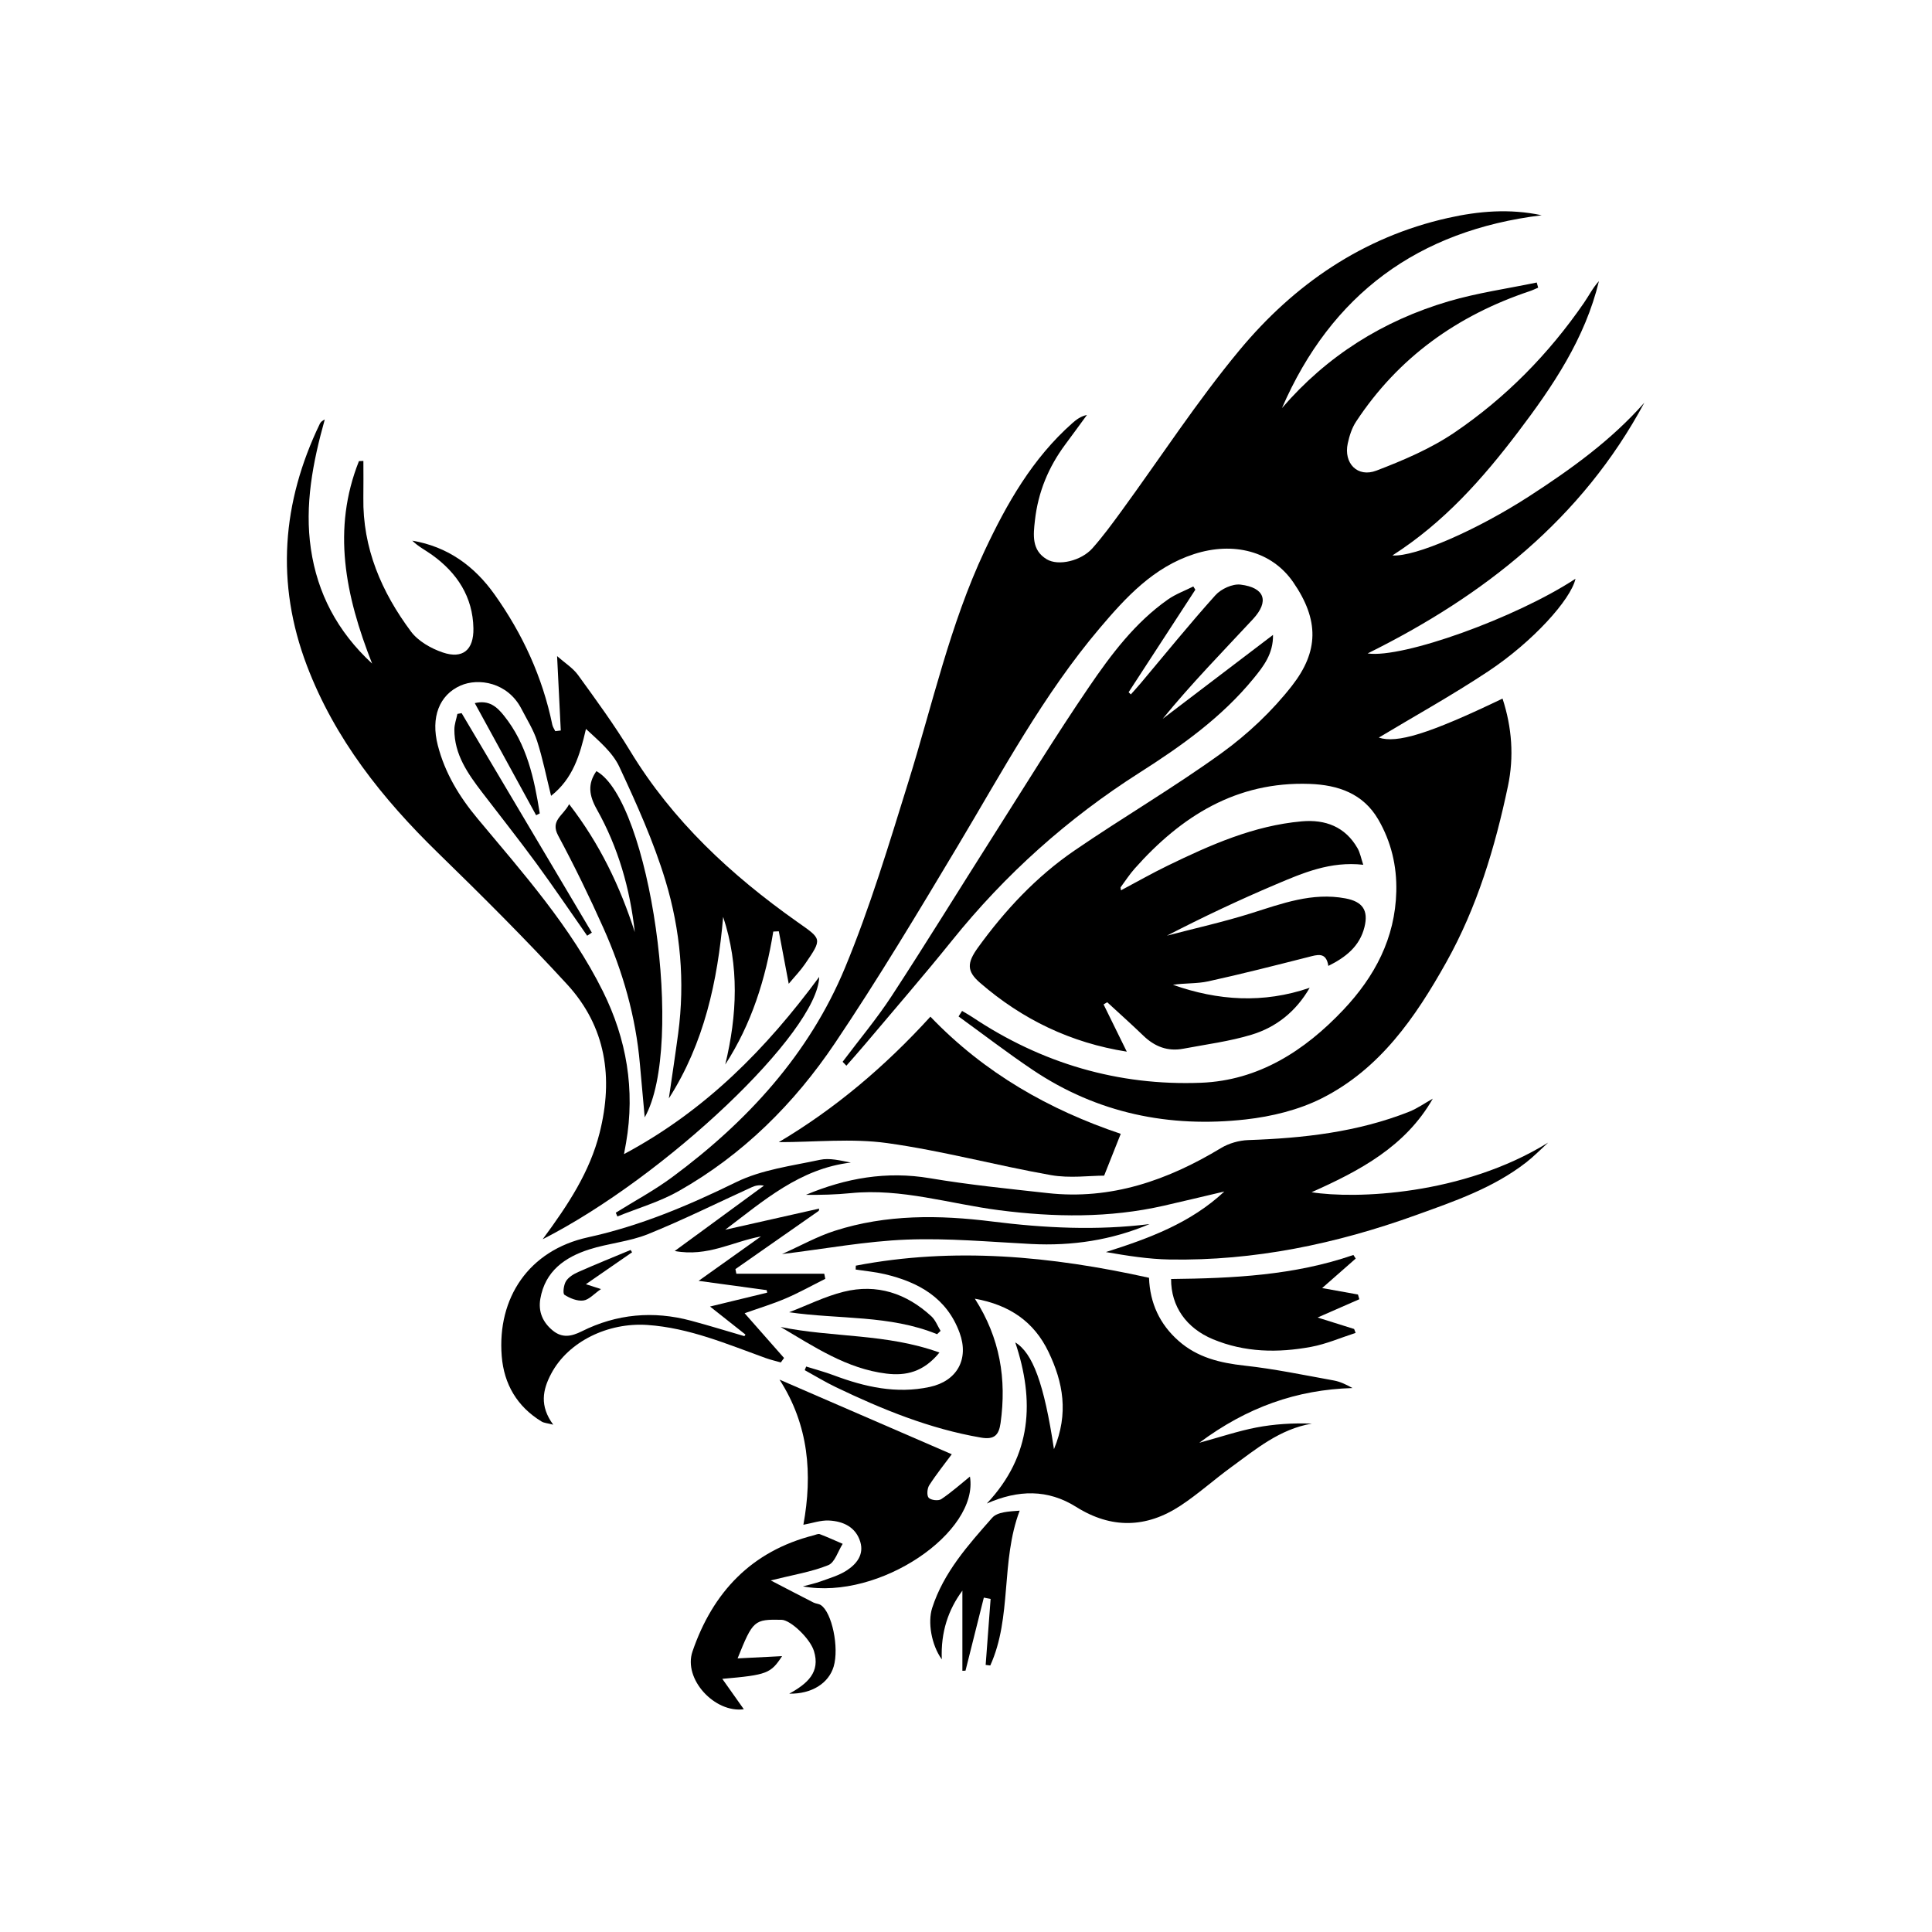
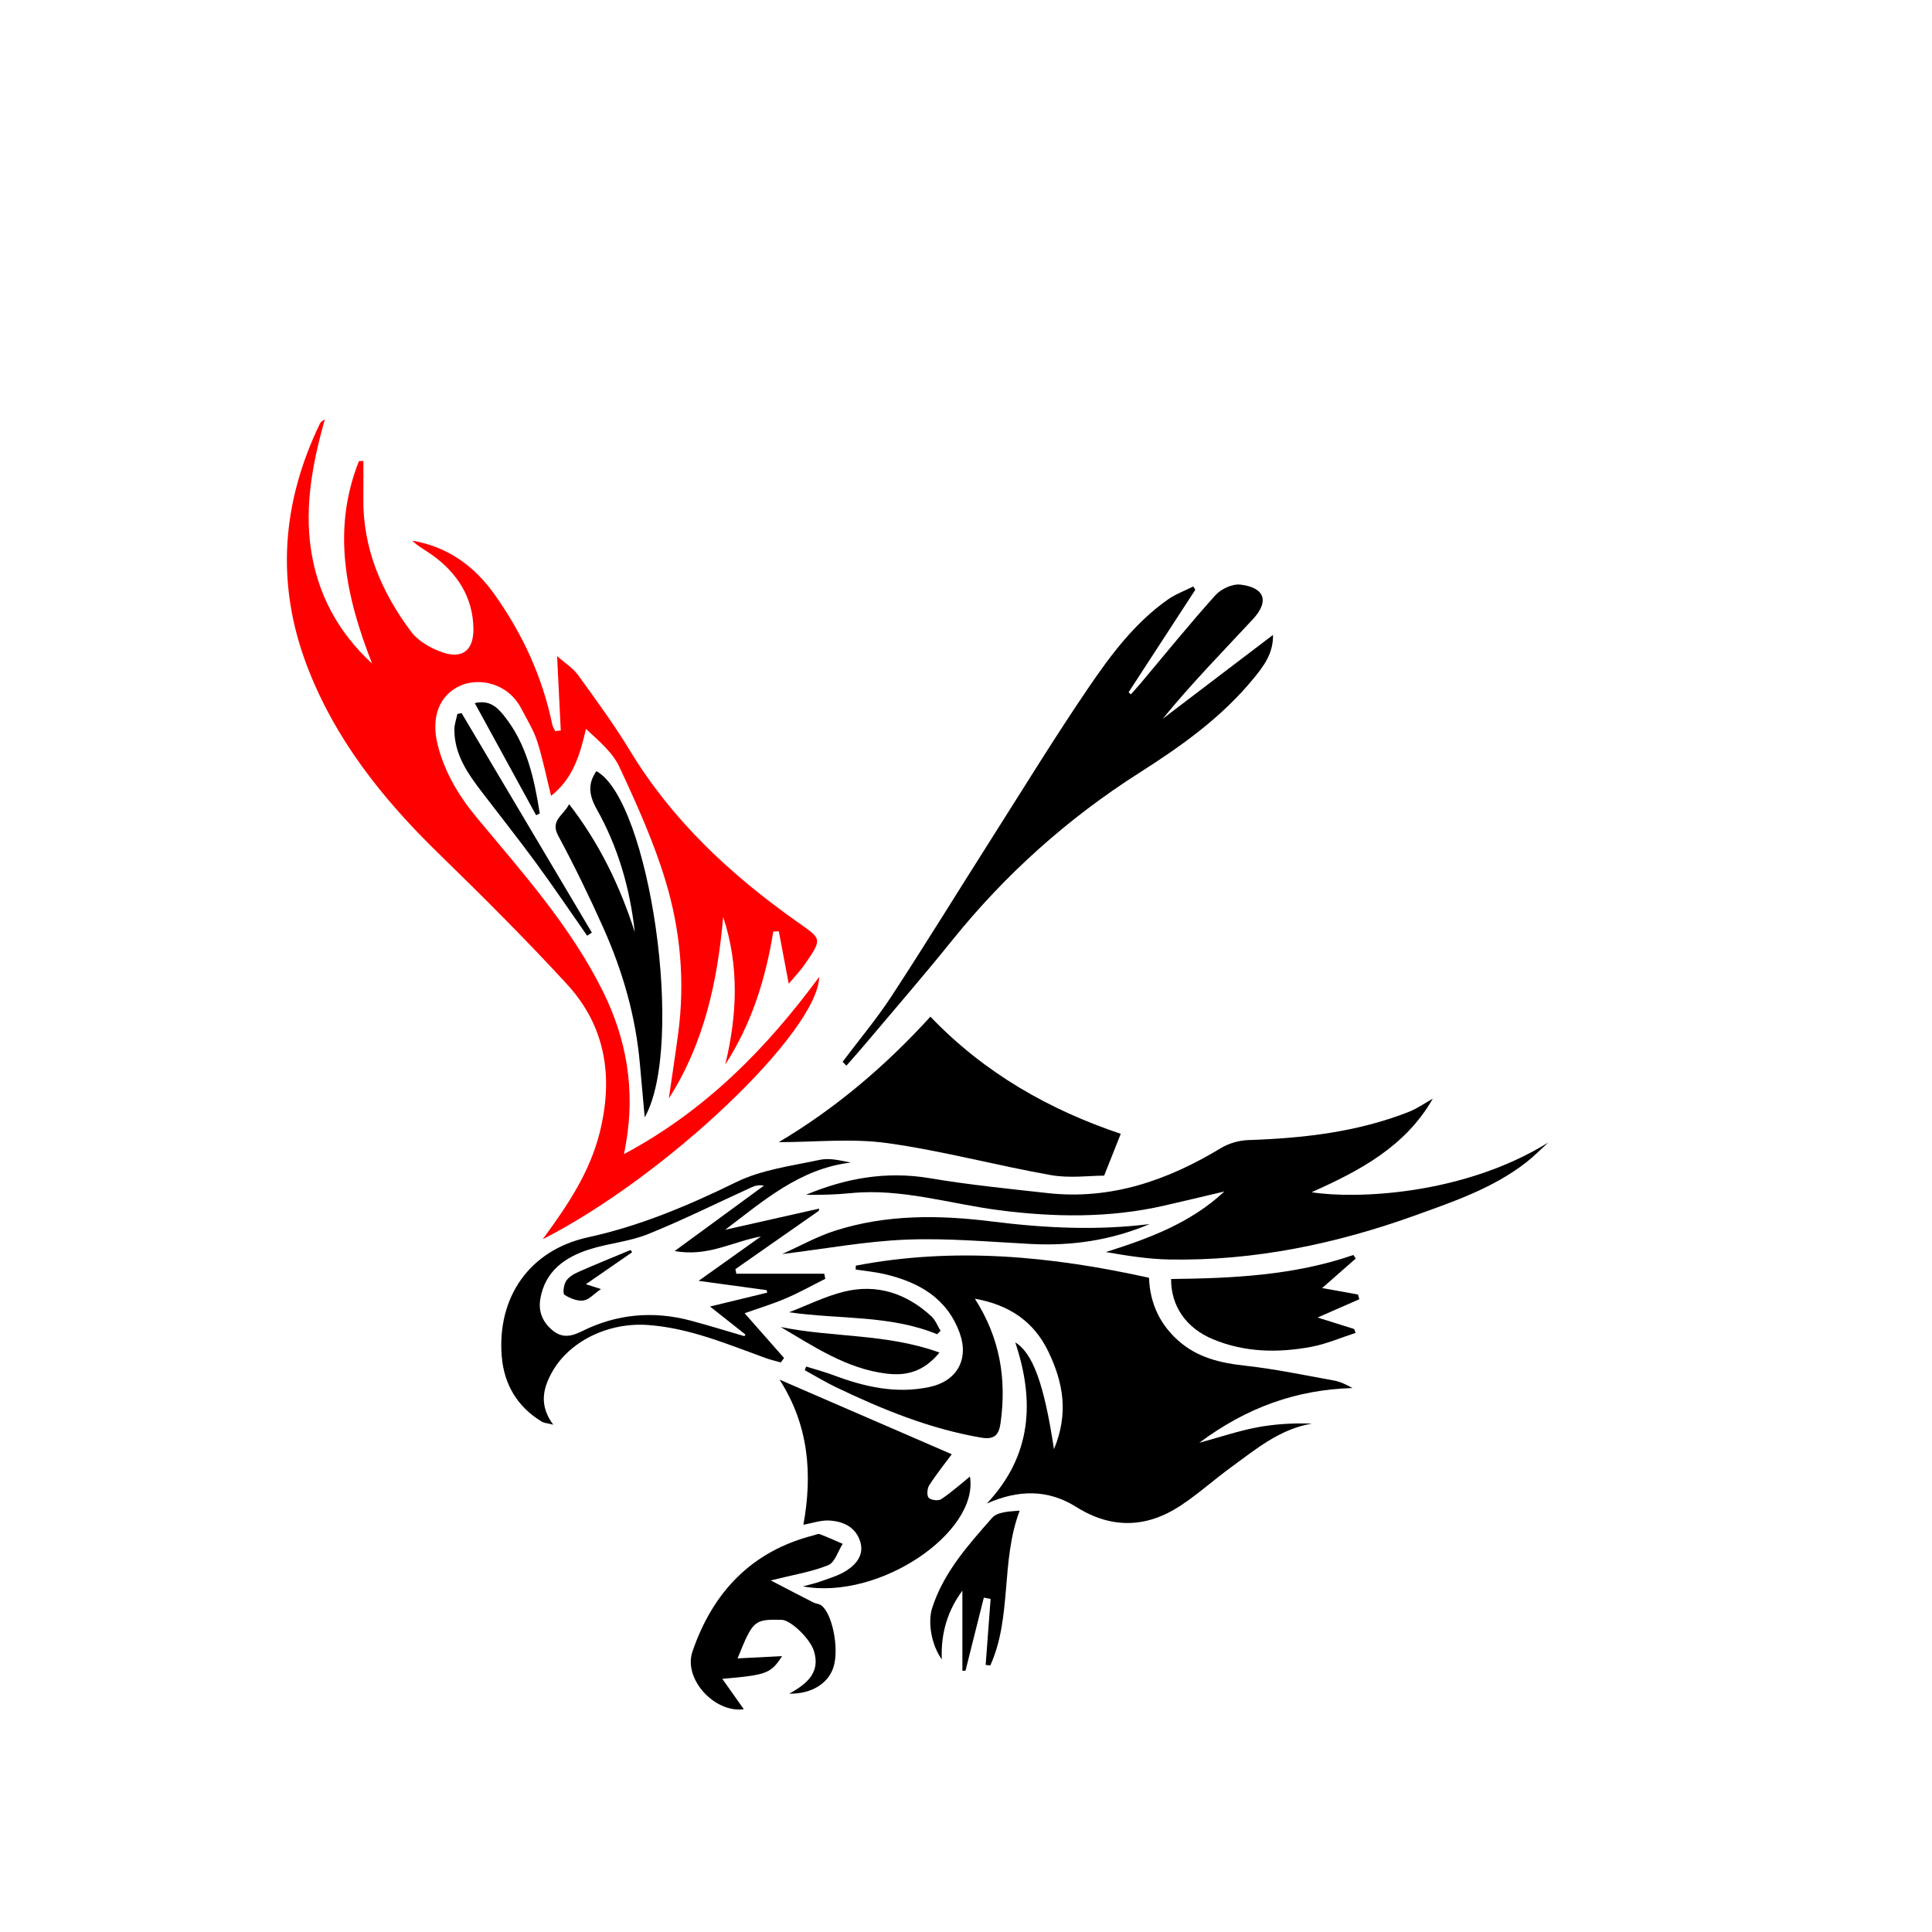
<svg xmlns="http://www.w3.org/2000/svg" version="1.1" id="Layer_1" x="0px" y="0px" width="864px" height="864px" viewBox="0 0 864 864" enable-background="new 0 0 864 864" xml:space="preserve">
-   <path fill-rule="evenodd" clip-rule="evenodd" d="M275.38,542.326c8.417-5.257,17.231-9.979,25.184-15.862  c33.52-24.799,61.258-54.948,77.341-93.712c11.202-27.001,19.651-55.202,28.351-83.171c10.768-34.62,18.546-70.207,34.062-103.253  c9.947-21.186,21.417-41.338,39.248-57.106c1.806-1.597,3.734-3.056,6.518-3.647c-3.216,4.387-6.406,8.793-9.655,13.156  c-7.529,10.113-12.18,21.342-13.596,33.93c-0.749,6.653-1.507,13.37,5.254,17.439c5.253,3.163,15.459,0.714,20.452-4.912  c4.628-5.214,8.776-10.876,12.894-16.517c17.56-24.05,33.848-49.146,52.825-72.013c24.437-29.443,55.135-50.621,93.26-59.181  c13.702-3.076,27.578-4.271,41.925-1.213c-55.2,6.781-94.058,35.297-116.143,86.236c20.107-23.368,45.209-39.12,74.57-47.761  c12.837-3.778,26.232-5.656,39.373-8.396c0.209,0.769,0.419,1.536,0.626,2.304c-1.256,0.527-2.484,1.139-3.775,1.57  c-32.371,10.832-58.775,29.652-77.669,58.363c-1.862,2.831-2.967,6.344-3.7,9.698c-1.931,8.845,4.319,15.431,12.821,12.179  c12.057-4.611,24.263-9.809,34.878-17.008c22.914-15.541,42.202-35.157,57.96-58.056c2.203-3.202,3.951-6.719,6.665-9.675  c-6.183,25.666-20.611,47.011-36.243,67.597c-15.787,20.792-33.009,40.285-56.105,55.079c10.132,0.745,37.83-11.332,61.446-26.647  c18.546-12.028,36.464-24.916,51.204-41.653c-27.906,51.996-71.838,86.409-123.738,112.128  c15.683,2.301,66.284-15.891,92.954-33.397c-2.051,9.251-18.995,28.117-39.064,41.427c-16.204,10.746-33.263,20.201-48.894,29.599  c8.019,2.666,22.149-1.488,55.333-17.442c4.202,12.895,5.191,25.984,2.414,39.171c-5.774,27.414-13.773,54.072-27.558,78.72  c-13.815,24.7-29.731,47.805-55.711,60.879c-10.336,5.201-22.414,8.14-33.998,9.437c-34.152,3.828-66.382-2.743-95.272-22.163  c-11.299-7.595-22.112-15.908-33.147-23.895c0.523-0.82,1.048-1.642,1.572-2.464c1.524,0.911,3.092,1.756,4.566,2.741  c30.975,20.69,65.28,30.819,102.3,29.38c25.669-1,46.328-14.263,63.676-32.643c14.014-14.848,23.142-31.977,23.648-52.917  c0.279-11.444-2.311-22.234-8.017-32.102c-6.783-11.733-18.063-15.535-30.753-15.986c-32.704-1.162-57.413,14.422-78.233,37.874  c-2.305,2.594-4.207,5.546-6.273,8.348c-0.09,0.121,0.036,0.4,0.157,1.363c7.106-3.771,13.887-7.633,20.89-11.034  c19.101-9.277,38.481-17.908,59.985-19.808c10.479-0.925,19.371,2.377,24.89,11.994c1.184,2.062,1.607,4.56,2.573,7.428  c-14.716-1.657-26.987,3.654-39.138,8.804c-16.385,6.943-32.486,14.551-48.668,22.898c12.559-3.293,25.266-6.116,37.638-10.005  c13.807-4.341,27.313-9.468,42.214-6.665c7.61,1.431,10.36,5.279,8.509,12.791c-2.138,8.689-8.449,13.576-16.163,17.409  c-0.982-6.469-4.958-4.983-9.135-3.926c-14.833,3.758-29.663,7.555-44.605,10.827c-5.083,1.114-10.496,0.725-15.762,1.549  c20.111,7.089,40.384,8.465,61.16,1.323c-6.077,10.544-14.894,17.609-25.915,20.964c-9.935,3.024-20.394,4.354-30.646,6.293  c-6.941,1.311-12.768-0.948-17.815-5.823c-5.278-5.097-10.765-9.979-16.16-14.956c-0.548,0.32-1.096,0.64-1.645,0.96  c3.39,6.896,6.778,13.792,10.384,21.126c-25.09-3.938-46.78-14.446-65.639-30.796c-5.945-5.153-5.918-8.833-0.873-15.802  c12.074-16.678,26.062-31.653,43.055-43.298c21.699-14.872,44.495-28.185,65.796-43.584c11.701-8.46,22.653-18.771,31.522-30.137  c11.934-15.289,12.309-29.306,0.55-46.351c-9.546-13.835-26.703-18.238-44.301-12.552c-18.135,5.859-30.463,19.273-42.184,33.103  c-25.24,29.784-43.586,64.118-63.511,97.428c-17.777,29.721-35.604,59.473-54.927,88.189c-18.219,27.075-41.23,49.953-69.928,66.182  c-8.53,4.822-18.212,7.606-27.366,11.325C275.857,543.447,275.619,542.887,275.38,542.326z" />
-   <path fill-rule="evenodd" clip-rule="evenodd" d="M242.687,554.197c11.621-15.721,21.088-30.232,25.459-47.551  c6.234-24.701,2.843-47.523-14.578-66.49c-18.54-20.186-38.003-39.555-57.643-58.688c-24.929-24.284-46.218-50.989-58.695-83.845  c-13.984-36.823-11.16-72.886,5.805-108.113c0.371-0.771,1.069-1.383,2.203-1.913c-5.334,19.048-9.1,38.351-6.197,57.947  c2.911,19.649,11.68,36.729,27.367,51.209c-12.072-30.625-17.972-60.184-5.888-90.534c0.663-0.028,1.325-0.057,1.988-0.085  c0,5.454,0.075,10.908-0.014,16.36c-0.365,22.632,8.136,42.27,21.299,59.93c3.217,4.316,8.964,7.582,14.215,9.362  c8.896,3.016,13.891-1.074,13.704-10.817c-0.27-14.047-7.27-24.745-18.469-32.799c-2.944-2.117-6.232-3.753-8.862-6.381  c15.765,2.663,27.702,11.271,36.809,24.086c12.535,17.64,21.418,36.926,25.799,58.202c0.209,1.016,0.877,1.937,1.332,2.902  c0.82-0.1,1.64-0.201,2.461-0.301c-0.526-10.63-1.053-21.261-1.646-33.263c3.386,3.001,7.062,5.278,9.409,8.518  c8.046,11.105,16.172,22.216,23.278,33.925c18.991,31.294,45.127,55.502,74.638,76.359c11.051,7.81,11.455,7.363,3.521,18.926  c-2.024,2.949-4.555,5.552-7.26,8.803c-1.614-8.549-3.022-16.008-4.431-23.467c-0.827,0.041-1.652,0.082-2.479,0.123  c-3.416,21.203-9.72,41.318-21.476,59.456c5.338-22.104,6.324-44.036-0.937-66.028c-2.503,28.778-8.464,56.434-24.29,81.201  c1.396-9.672,2.873-19.332,4.169-29.018c3.106-23.21,1.031-46.255-5.685-68.406c-5.293-17.457-12.89-34.308-20.623-50.886  c-3.057-6.554-9.252-11.643-14.925-16.945c-2.716,11.82-5.883,22.291-15.6,29.926c-2.141-8.603-3.732-16.708-6.252-24.514  c-1.622-5.021-4.554-9.628-6.996-14.371c-6.138-11.921-19.245-13.961-27.254-10.417c-9.502,4.205-13.38,14.174-10.158,26.705  c3.19,12.412,9.602,22.966,17.806,32.801c20.4,24.454,41.688,48.354,56.013,77.186c10.637,21.411,14.477,44.041,10.371,67.796  c-0.191,1.11-0.402,2.216-0.915,5.03c36.53-19.51,63.645-47.2,87.289-79.235C365.733,461.49,297.874,526.095,242.687,554.197z" />
+   <path class="plaatje-id" fill="red" fill-rule="evenodd" clip-rule="evenodd" d="M242.687,554.197c11.621-15.721,21.088-30.232,25.459-47.551  c6.234-24.701,2.843-47.523-14.578-66.49c-18.54-20.186-38.003-39.555-57.643-58.688c-24.929-24.284-46.218-50.989-58.695-83.845  c-13.984-36.823-11.16-72.886,5.805-108.113c0.371-0.771,1.069-1.383,2.203-1.913c-5.334,19.048-9.1,38.351-6.197,57.947  c2.911,19.649,11.68,36.729,27.367,51.209c-12.072-30.625-17.972-60.184-5.888-90.534c0.663-0.028,1.325-0.057,1.988-0.085  c0,5.454,0.075,10.908-0.014,16.36c-0.365,22.632,8.136,42.27,21.299,59.93c3.217,4.316,8.964,7.582,14.215,9.362  c8.896,3.016,13.891-1.074,13.704-10.817c-0.27-14.047-7.27-24.745-18.469-32.799c-2.944-2.117-6.232-3.753-8.862-6.381  c15.765,2.663,27.702,11.271,36.809,24.086c12.535,17.64,21.418,36.926,25.799,58.202c0.209,1.016,0.877,1.937,1.332,2.902  c0.82-0.1,1.64-0.201,2.461-0.301c-0.526-10.63-1.053-21.261-1.646-33.263c3.386,3.001,7.062,5.278,9.409,8.518  c8.046,11.105,16.172,22.216,23.278,33.925c18.991,31.294,45.127,55.502,74.638,76.359c11.051,7.81,11.455,7.363,3.521,18.926  c-2.024,2.949-4.555,5.552-7.26,8.803c-1.614-8.549-3.022-16.008-4.431-23.467c-0.827,0.041-1.652,0.082-2.479,0.123  c-3.416,21.203-9.72,41.318-21.476,59.456c5.338-22.104,6.324-44.036-0.937-66.028c-2.503,28.778-8.464,56.434-24.29,81.201  c1.396-9.672,2.873-19.332,4.169-29.018c3.106-23.21,1.031-46.255-5.685-68.406c-5.293-17.457-12.89-34.308-20.623-50.886  c-3.057-6.554-9.252-11.643-14.925-16.945c-2.716,11.82-5.883,22.291-15.6,29.926c-2.141-8.603-3.732-16.708-6.252-24.514  c-1.622-5.021-4.554-9.628-6.996-14.371c-6.138-11.921-19.245-13.961-27.254-10.417c-9.502,4.205-13.38,14.174-10.158,26.705  c3.19,12.412,9.602,22.966,17.806,32.801c20.4,24.454,41.688,48.354,56.013,77.186c10.637,21.411,14.477,44.041,10.371,67.796  c-0.191,1.11-0.402,2.216-0.915,5.03c36.53-19.51,63.645-47.2,87.289-79.235C365.733,461.49,297.874,526.095,242.687,554.197z" />
  <path fill-rule="evenodd" clip-rule="evenodd" d="M382.724,566.008c43.853-8.42,87.324-4.304,131.123,5.428  c0.415,11.351,4.797,20.767,13.204,28.197c8.426,7.446,18.526,9.874,29.501,11.076c13.394,1.468,26.646,4.246,39.927,6.646  c2.862,0.517,5.58,1.831,8.354,3.383c-24.928,0.737-47.143,8.561-68.504,24.479c9.657-2.642,17.445-5.271,25.443-6.818  c8.071-1.561,16.351-2.049,24.903-1.752c-14.39,2.438-24.985,11.402-36.028,19.44c-7.708,5.61-14.835,12.066-22.78,17.293  c-15.227,10.014-30.896,10.383-46.571,0.533c-12.767-8.023-25.943-7.702-39.979-1.537c20.292-21.562,21.394-46.105,12.716-72.042  c7.756,4.713,12.881,18.291,17.302,47.743c6.706-16.071,4.07-29.898-2.411-43.449c-6.488-13.563-17.438-21.07-32.963-23.844  c11.313,17.64,14.225,36.021,11.499,55.587c-0.764,5.489-2.847,7.541-8.746,6.53c-22.932-3.93-44.16-12.602-64.947-22.577  c-4.748-2.278-9.263-5.041-13.885-7.581c0.213-0.54,0.426-1.079,0.64-1.621c4.086,1.284,8.242,2.382,12.246,3.882  c13.936,5.226,28.071,8.468,43.031,5.242c12.166-2.623,17.649-12.397,13.356-24.169c-5.726-15.7-18.379-22.722-33.59-26.293  c-4.227-0.994-8.597-1.376-12.901-2.037C382.684,567.166,382.705,566.587,382.724,566.008z" />
  <path fill-rule="evenodd" clip-rule="evenodd" d="M640.752,491.328c-12.183,21.354-32.55,32.198-54.212,41.843  c19.363,3.078,67.601,1.456,105.79-22.187c-3.245,2.949-6.315,6.12-9.763,8.808c-14.754,11.503-32.239,17.458-49.51,23.677  c-35.53,12.794-72.077,20.448-110.015,19.788c-9.466-0.164-18.907-1.667-28.483-3.331c19.278-6.105,37.911-12.973,52.979-27.08  c-9.023,2.12-18.035,4.295-27.072,6.352c-24.403,5.554-48.969,5.19-73.625,2.017c-22.091-2.845-43.691-9.896-66.39-7.636  c-6.64,0.661-13.329,0.832-20.042,0.753c17.826-7.46,36.026-10.712,55.468-7.426c17.418,2.945,35.049,4.699,52.622,6.649  c28.363,3.148,53.643-5.698,77.538-20.138c3.528-2.133,8.079-3.429,12.21-3.569c24.561-0.837,48.752-3.536,71.811-12.633  C633.813,495.733,637.197,493.313,640.752,491.328z" />
  <path fill-rule="evenodd" clip-rule="evenodd" d="M376.818,474.843c7.358-9.796,15.276-19.227,21.962-29.462  c15.386-23.555,30.122-47.534,45.215-71.282c14.196-22.339,28.038-44.926,42.94-66.788c9.936-14.576,20.625-28.862,35.367-39.217  c3.447-2.421,7.553-3.906,11.355-5.821c0.301,0.483,0.603,0.967,0.903,1.451c-9.945,15.28-19.891,30.561-29.837,45.842  c0.329,0.327,0.657,0.655,0.985,0.982c1.469-1.66,2.975-3.289,4.401-4.983c11.092-13.183,21.926-26.596,33.441-39.398  c2.516-2.796,7.653-5.158,11.219-4.725c10.876,1.323,12.963,7.474,5.538,15.461c-13.573,14.601-27.533,28.843-40.361,44.566  c16.22-12.337,32.438-24.674,49.349-37.536c0.141,8.43-4.223,14.009-8.715,19.501c-14.206,17.366-32.253,30.196-50.924,42.075  c-32.146,20.455-60.059,45.447-83.934,75.125c-12.685,15.767-25.969,31.052-39.007,46.534c-2.681,3.185-5.467,6.279-8.206,9.417  C377.947,476.004,377.382,475.423,376.818,474.843z" />
  <path fill-rule="evenodd" clip-rule="evenodd" d="M416.08,454.661c24.369,25.438,53.398,41.717,85.123,52.396  c-2.085,5.25-4.506,11.346-7.425,18.696c-6.504,0-15.389,1.248-23.79-0.236c-24.492-4.326-48.63-10.903-73.223-14.32  c-15.889-2.209-32.333-0.416-48.501-0.416C373.241,495.967,395.649,477.09,416.08,454.661z" />
  <path fill-rule="evenodd" clip-rule="evenodd" d="M425.633,650.35c-3.043,4.111-6.817,8.816-10.072,13.856  c-0.93,1.438-1.173,4.613-0.246,5.61c1.014,1.09,4.347,1.469,5.627,0.608c4.656-3.133,8.876-6.912,12.823-10.096  c4.096,24.768-40.294,55.402-74.717,49.116c2.682-0.741,5.425-1.312,8.031-2.26c3.896-1.417,8.02-2.594,11.454-4.796  c4.434-2.842,7.931-7.067,6.2-12.838c-1.994-6.651-7.659-9.244-13.993-9.565c-3.718-0.188-7.515,1.189-11.462,1.896  c4.121-22.568,2.446-44.513-10.667-64.904C374.725,628.292,400.248,639.351,425.633,650.35z" />
  <path fill-rule="evenodd" clip-rule="evenodd" d="M333.006,587.284c5.861,6.654,11.744,13.334,17.627,20.014  c-0.482,0.665-0.966,1.327-1.448,1.992c-2.264-0.648-4.575-1.169-6.785-1.966c-17.256-6.225-34.129-13.497-52.866-14.792  c-17.553-1.213-35.379,7.356-43.025,21.762c-3.842,7.24-5.289,14.432,0.899,22.831c-2.599-0.68-4.1-0.732-5.217-1.415  c-10.94-6.67-16.817-16.724-17.817-29.24c-2.081-26.046,12.126-47.338,38.539-53.127c23.526-5.157,44.929-14.228,66.335-24.699  c11.406-5.579,24.814-7.26,37.473-9.977c4.327-0.929,9.126,0.347,13.785,1.234c-22.87,2.713-39.147,17.191-56.202,30.061  c14.013-3.158,28.035-6.316,42.058-9.477c-0.069,0.339-0.139,0.678-0.208,1.016c-12.423,8.685-24.847,17.368-37.271,26.054  c0.138,0.685,0.276,1.369,0.414,2.053c13.103,0,26.207,0,39.31,0c0.156,0.763,0.312,1.525,0.468,2.288  c-5.9,2.953-11.68,6.191-17.737,8.778C345.38,583.218,339.141,585.104,333.006,587.284z M312.422,572.805  c9.816-6.99,18.854-13.427,27.892-19.862c-12.658,2.309-23.884,9.26-38.581,6.513c14.023-10.272,26.962-19.752,39.901-29.229  c-2.244-0.439-3.972,0.024-5.577,0.756c-15.424,7.024-30.618,14.611-46.319,20.943c-8.314,3.352-17.649,4.073-26.252,6.828  c-10.911,3.494-19.719,9.729-21.849,22.087c-0.987,5.729,1.07,10.521,5.596,14.208c4.229,3.446,8.333,2.622,12.929,0.327  c15.617-7.801,31.996-9.268,48.843-4.757c8.005,2.142,15.927,4.597,23.887,6.911c0.163-0.236,0.326-0.472,0.487-0.707  c-5.079-4.019-10.159-8.036-15.849-12.537c9.236-2.241,17.399-4.224,25.562-6.204c-0.072-0.374-0.144-0.748-0.215-1.122  C332.798,575.584,322.721,574.21,312.422,572.805z" />
  <path fill-rule="evenodd" clip-rule="evenodd" d="M283.879,416.856c-2.124-19.456-7.438-37.941-16.965-54.896  c-3.482-6.198-4.22-11.347-0.201-17.108c23.838,13.125,39.816,122.667,21.604,154.839c-0.792-8.748-1.498-16.23-2.14-23.719  c-1.829-21.311-7.678-41.595-16.354-61.013c-6.243-13.973-12.958-27.769-20.197-41.25c-3.679-6.853,2.242-8.857,4.892-14.085  C268.242,377.394,277.317,396.416,283.879,416.856z" />
  <path fill-rule="evenodd" clip-rule="evenodd" d="M344.674,706.774c7.37,3.82,13.234,6.891,19.134,9.891  c1.016,0.517,2.324,0.52,3.258,1.128c5.011,3.255,8.267,19.063,5.754,27.493c-2.209,7.406-9.704,12.318-19.879,12.133  c8.2-4.497,13.99-9.623,11.057-19.079c-1.746-5.629-10.472-13.888-14.495-13.963c-12.268-0.229-12.772,0.177-19.649,17.264  c7.449-0.377,13.967-0.708,19.898-1.009c-5.076,7.745-6.655,8.406-26.733,10.157c3.505,4.953,6.593,9.314,9.619,13.59  c-12.972,1.789-27.196-13.45-22.95-25.845c9.059-26.444,26.362-44.855,54.227-51.944c0.899-0.229,1.97-0.782,2.703-0.505  c3.461,1.312,6.834,2.861,10.238,4.325c-2.105,3.294-3.502,8.344-6.457,9.539C362.951,702.962,354.799,704.237,344.674,706.774z" />
  <path fill-rule="evenodd" clip-rule="evenodd" d="M523.72,571.977c27.524-0.307,55.067-1.58,81.522-10.749  c0.347,0.536,0.694,1.071,1.041,1.607c-4.843,4.257-9.687,8.513-15.014,13.193c5.485,0.988,10.751,1.936,16.016,2.883  c0.205,0.704,0.41,1.407,0.615,2.111c-5.859,2.568-11.72,5.136-18.669,8.18c5.962,1.871,11.151,3.501,16.34,5.13  c0.224,0.584,0.447,1.169,0.671,1.752c-6.619,2.127-13.106,4.976-19.888,6.234c-14.845,2.756-29.687,2.526-43.929-3.408  C530.578,593.973,523.65,584.254,523.72,571.977z" />
  <path fill-rule="evenodd" clip-rule="evenodd" d="M430.384,747.194c0-12.027,0-24.053,0-35.852  c-6.291,8.503-9.716,18.508-9.208,30.741c-4.725-6.587-6.328-16.709-4.303-22.995c5.136-15.95,16.1-28.134,26.812-40.306  c2.355-2.676,7.553-2.853,12.322-3.211c-8.604,22.737-3.323,47.553-13.152,69.244c-0.688-0.086-1.376-0.173-2.063-0.26  c0.738-9.838,1.477-19.675,2.215-29.513c-1.012-0.189-2.022-0.381-3.034-0.572c-2.731,10.887-5.463,21.772-8.195,32.66  C431.313,747.152,430.848,747.174,430.384,747.194z" />
  <path fill-rule="evenodd" clip-rule="evenodd" d="M514.092,547.416c-16.951,7.18-34.596,9.842-52.896,8.905  c-18.584-0.949-37.231-2.687-55.767-1.96c-18.164,0.711-36.223,4.092-55.711,6.469c8.333-3.732,15.704-7.872,23.591-10.408  c23.058-7.411,46.746-7.131,70.476-4.152C467.169,549.204,490.55,550.359,514.092,547.416z" />
  <path fill-rule="evenodd" clip-rule="evenodd" d="M262.586,418.462c-7.586-10.836-14.993-21.803-22.809-32.47  c-7.839-10.697-16.1-21.084-24.151-31.626c-6.4-8.379-12.472-16.955-12.429-28.134c0.008-2.324,0.882-4.645,1.357-6.967  c0.63-0.114,1.261-0.227,1.891-0.34c19.411,32.712,38.823,65.425,58.234,98.137C263.981,417.528,263.283,417.995,262.586,418.462z" />
  <path fill-rule="evenodd" clip-rule="evenodd" d="M420.124,604.861c-7.139,8.763-15.029,10.486-23.705,9.425  c-17.758-2.173-32.261-11.986-47.306-20.851C372.224,598.204,396.381,596.271,420.124,604.861z" />
  <path fill-rule="evenodd" clip-rule="evenodd" d="M419.067,596.665c-21.232-8.685-43.892-6.581-66.154-9.821  c8.107-3.114,16.004-7.072,24.367-9.159c14.858-3.708,28.077,0.693,39.245,10.988c1.819,1.676,2.76,4.305,4.107,6.493  C420.11,595.666,419.588,596.165,419.067,596.665z" />
  <path fill-rule="evenodd" clip-rule="evenodd" d="M239.757,364.58c-9.055-16.551-18.108-33.103-27.43-50.144  c6.488-1.536,9.964,1.777,13.015,5.569c10.293,12.791,13.568,28.136,16.042,43.747C240.842,364.028,240.3,364.304,239.757,364.58z" />
  <path fill-rule="evenodd" clip-rule="evenodd" d="M282.668,560.028c-6.575,4.545-13.15,9.09-20.655,14.278  c2.763,0.888,4.143,1.332,6.747,2.168c-3.103,2.136-5.335,4.781-7.874,5.119c-2.726,0.361-6.034-0.992-8.463-2.562  c-0.816-0.527-0.345-4.407,0.674-6.049c1.129-1.817,3.391-3.208,5.453-4.121c7.754-3.437,15.627-6.604,23.457-9.871  C282.228,559.336,282.448,559.683,282.668,560.028z" />
</svg>
